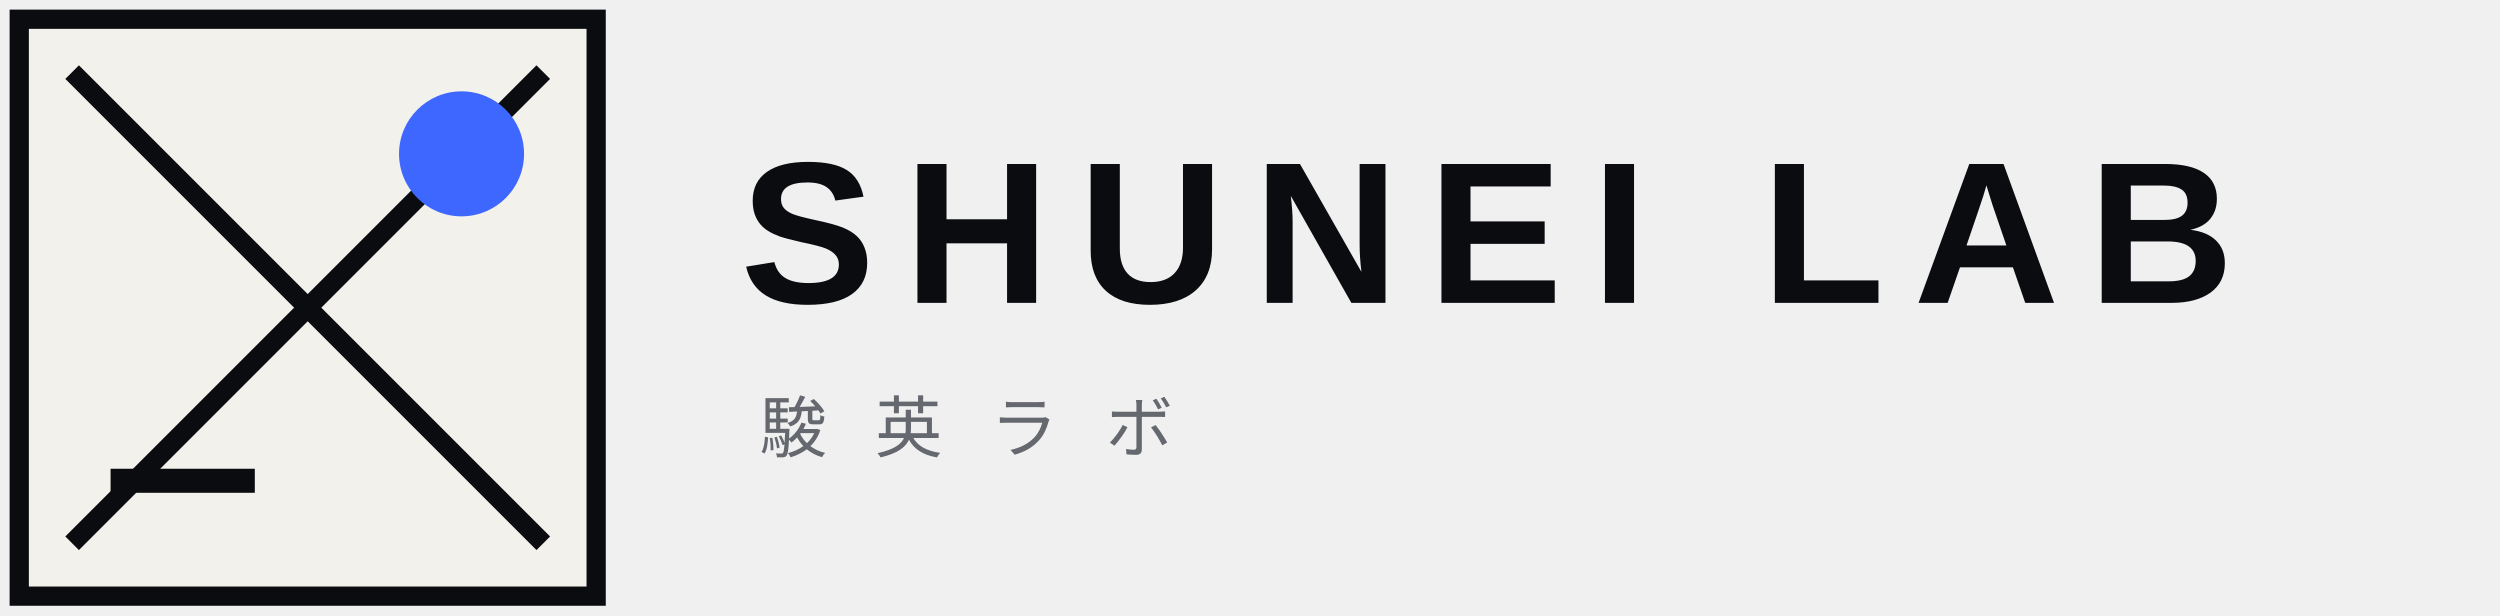
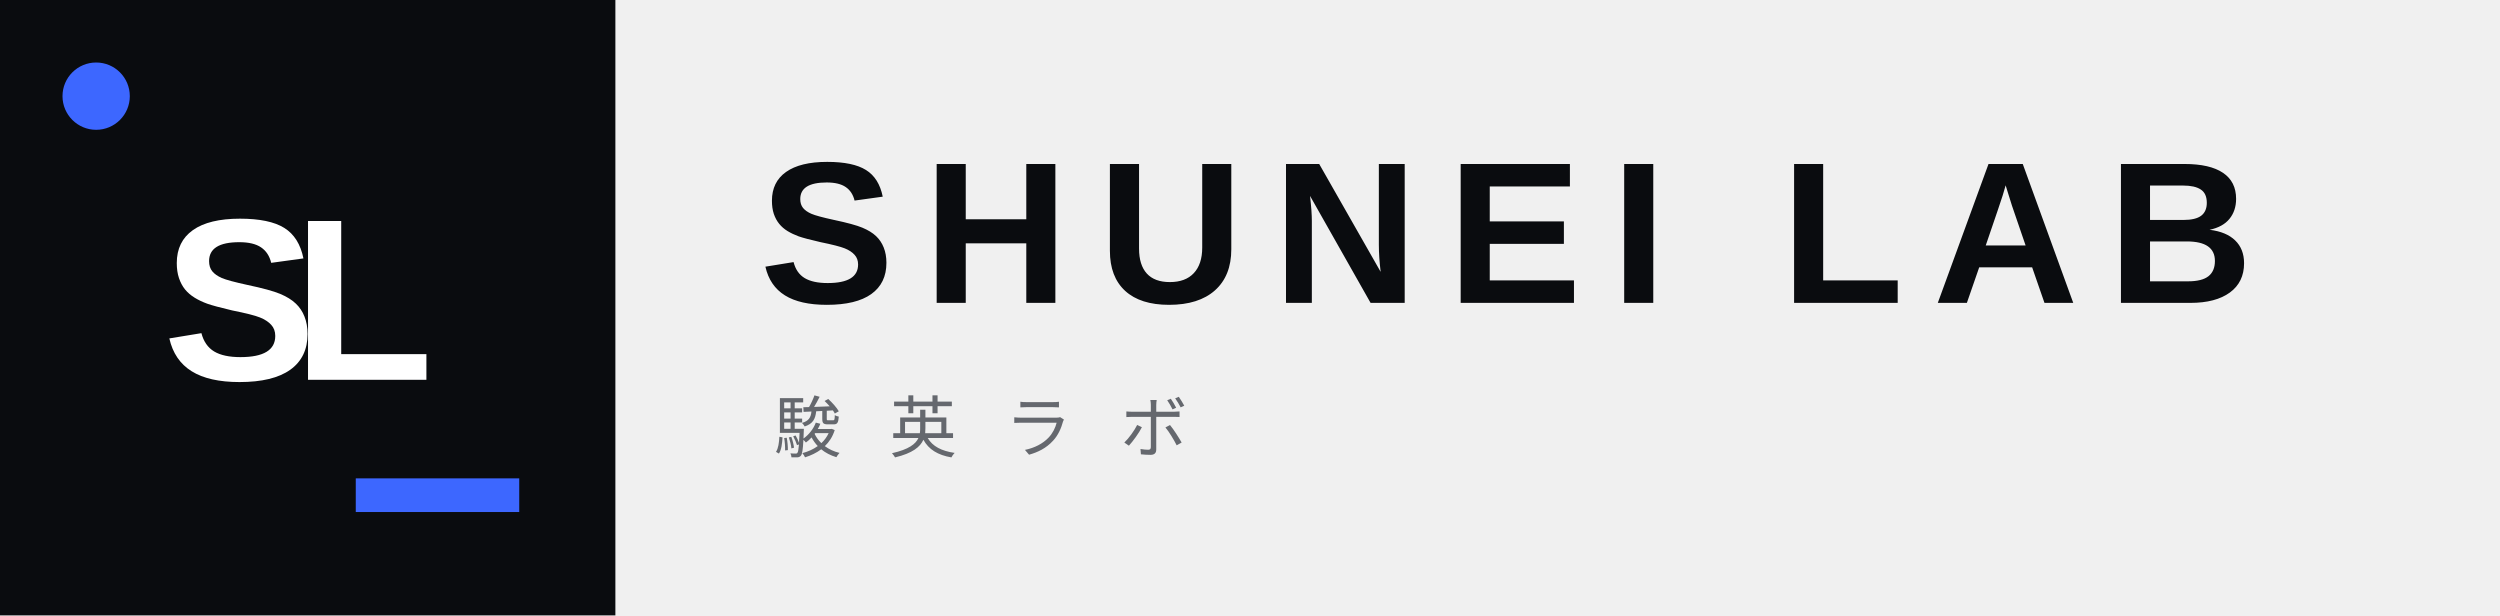
<svg xmlns="http://www.w3.org/2000/svg" viewBox="0 0 520 128" role="img" aria-labelledby="title">
-   <rect x="4" y="4" width="120" height="120" fill="#f3f1eb" stroke="#0a0c0f" stroke-width="4" />
-   <path d="M15 113 113 15M15 15l98 98" stroke="#0a0c0f" stroke-width="4" />
-   <circle cx="96" cy="32" r="13" fill="#3d67ff" />
-   <path d="M23 100h30" stroke="#0a0c0f" stroke-width="5" />
-   <text x="154" y="63" fill="#0a0c0f" font-family="Helvetica Neue,Arial,sans-serif" font-size="42" font-weight="700" letter-spacing="6">SHUNEI LAB</text>
-   <text x="158" y="94" fill="#65686e" font-family="Hiragino Sans,Yu Gothic,sans-serif" font-size="14" letter-spacing="10">駿英ラボ</text>
+   <rect width="128" height="128" fill="#0a0c0f" />
+   <circle cx="20" cy="20" r="7" fill="#3d67ff" />
+   <text x="62" y="79" text-anchor="middle" fill="#fff" font-family="Helvetica Neue,Arial,sans-serif" font-size="48" font-weight="700" letter-spacing="-5">SL</text>
+   <path d="M74 103h34" stroke="#3d67ff" stroke-width="7" />
+   <text x="158" y="63" fill="#0a0c0f" font-family="Helvetica Neue,Arial,sans-serif" font-size="42" font-weight="700" letter-spacing="6">SHUNEI LAB</text>
+   <text x="161" y="94" fill="#65686e" font-family="Hiragino Sans,Yu Gothic,sans-serif" font-size="14" letter-spacing="10">駿英ラボ</text>
</svg>
